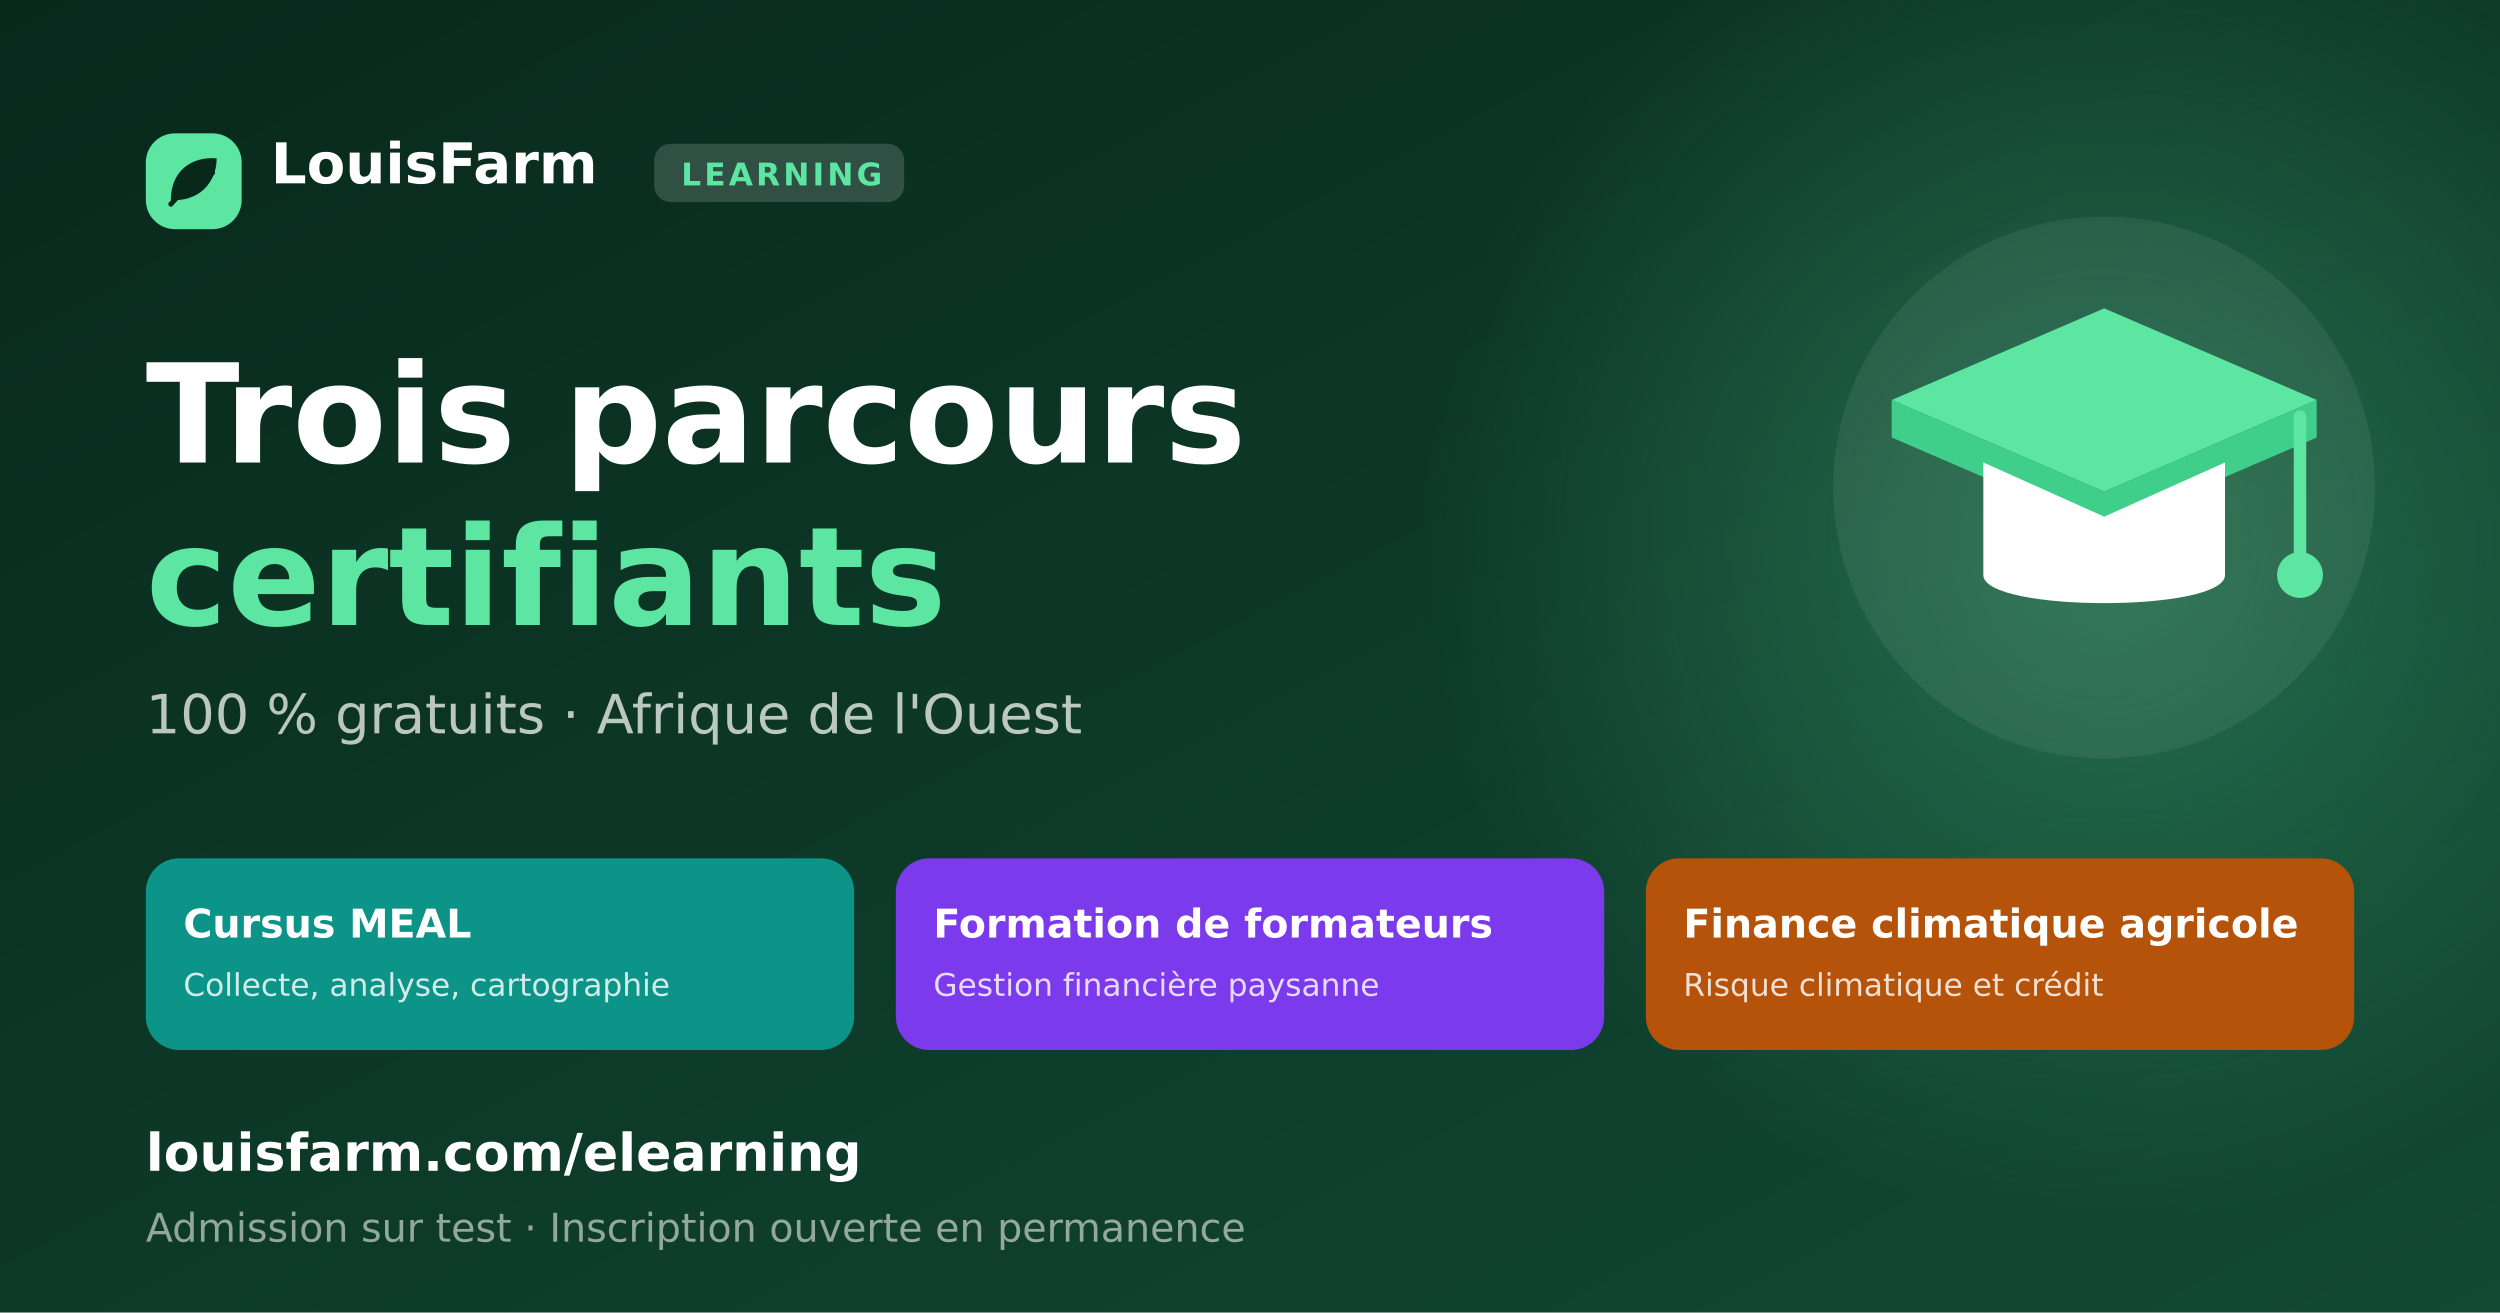
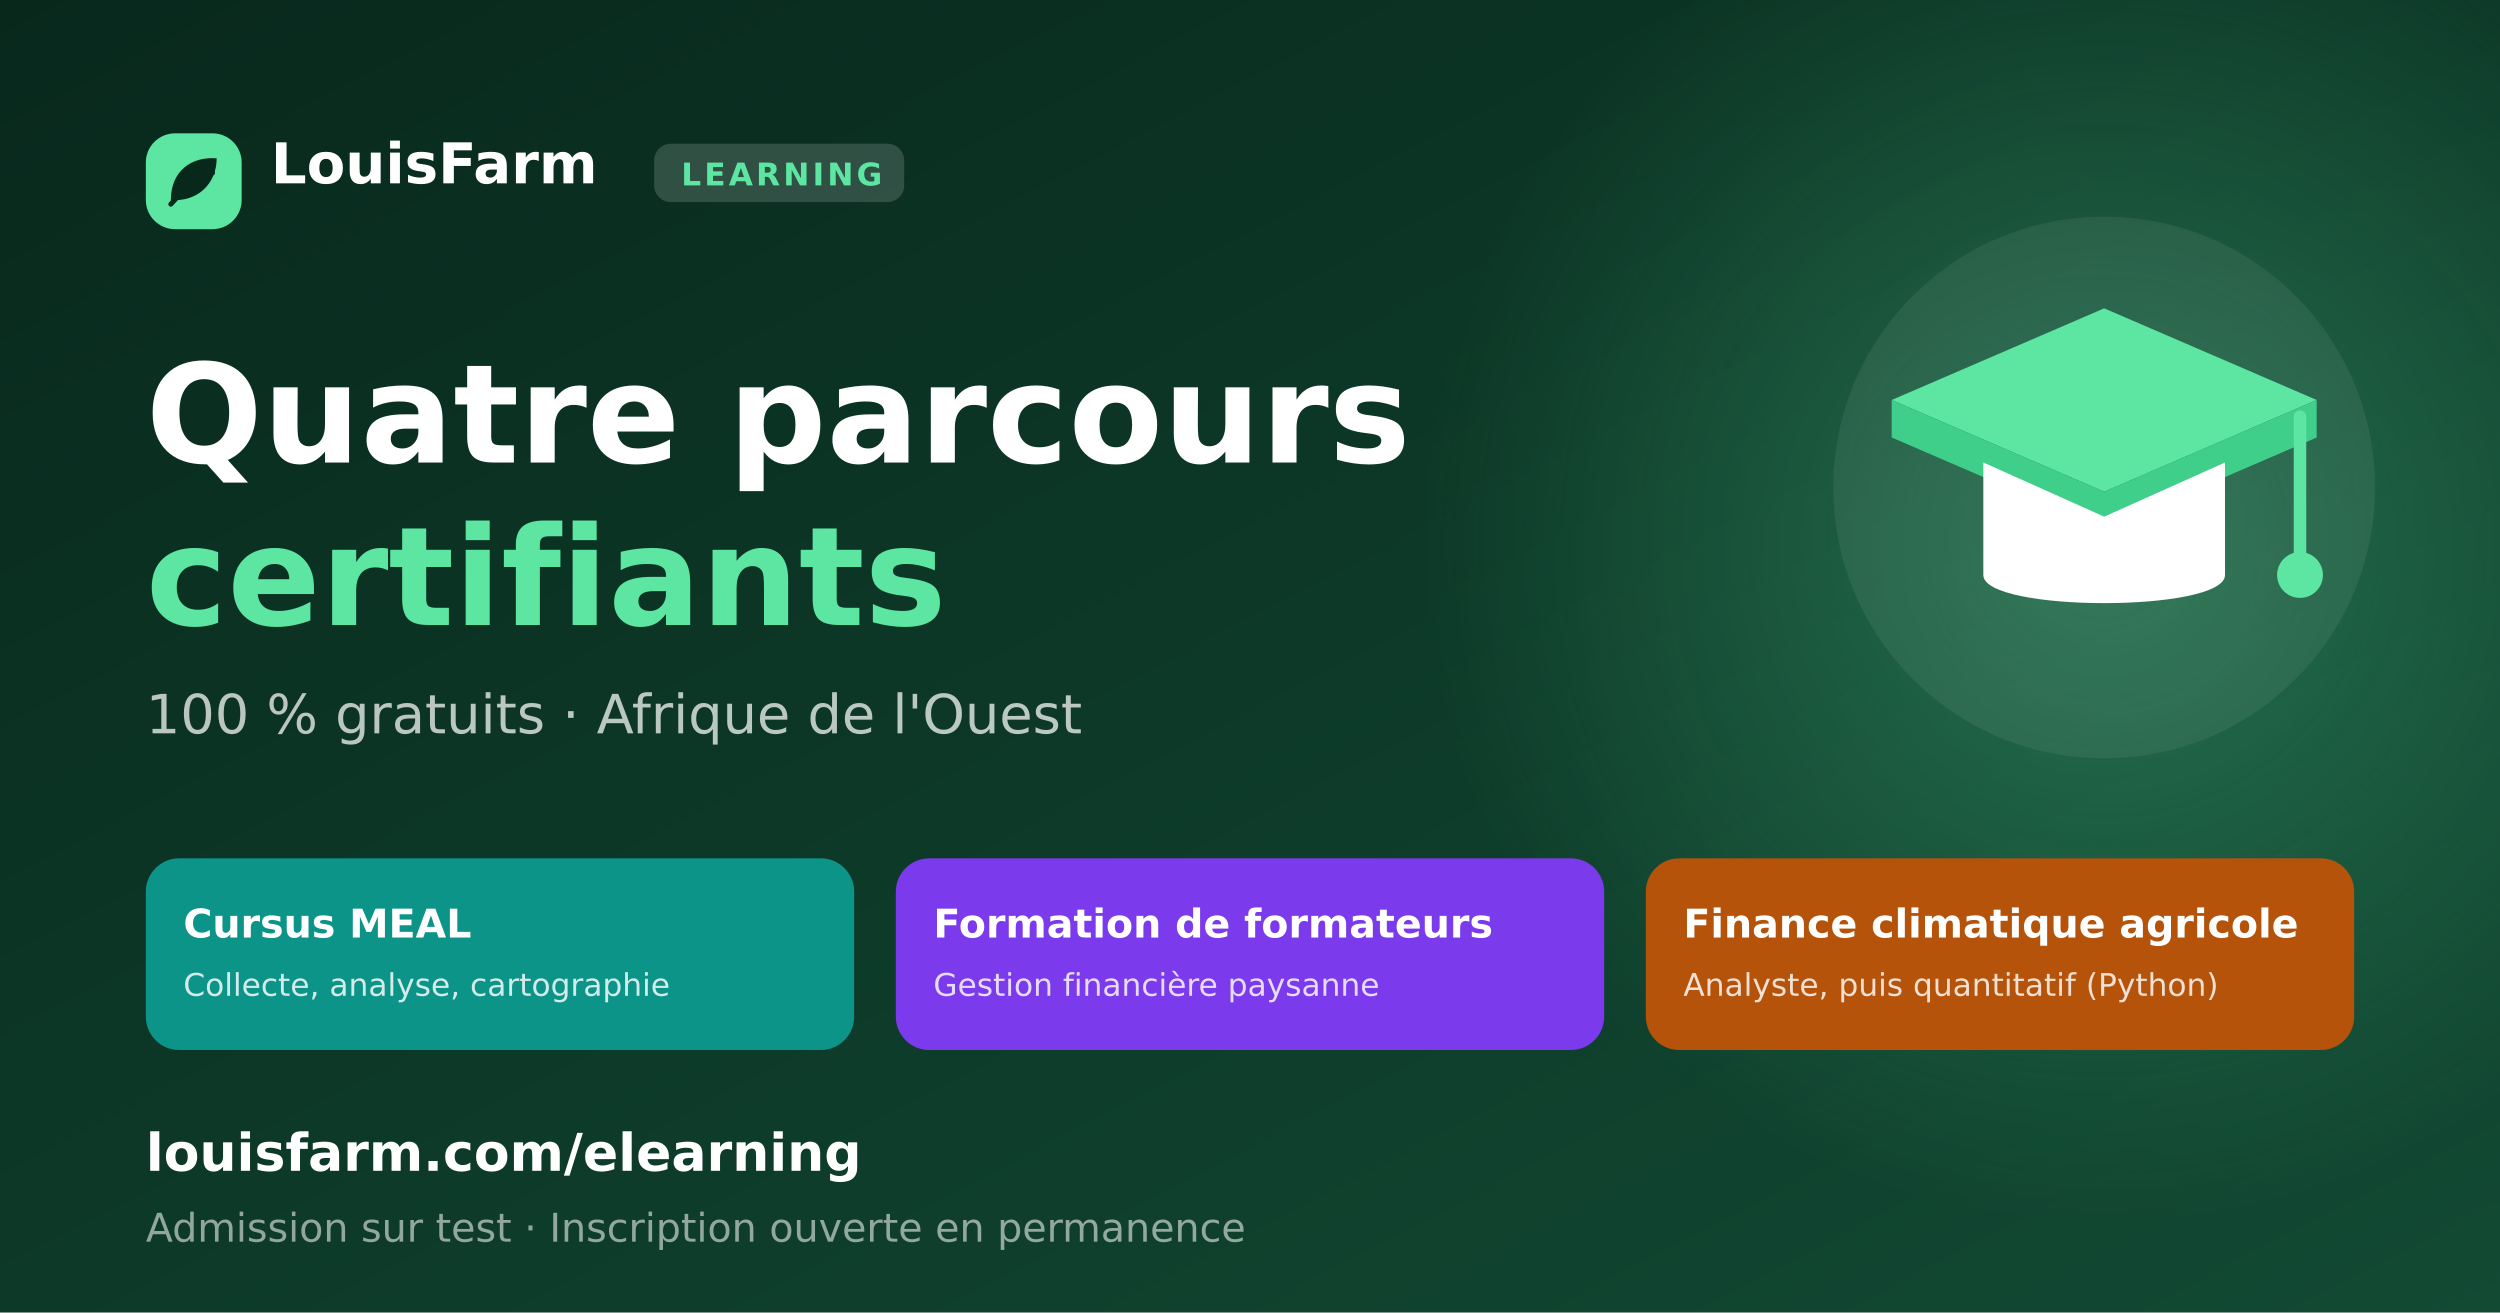
<svg xmlns="http://www.w3.org/2000/svg" width="1200" height="630" viewBox="0 0 1200 630" font-family="DejaVu Sans">
  <defs>
    <linearGradient id="fond" x1="0" y1="0" x2="1" y2="1">
      <stop offset="0" stop-color="#08281c" />
      <stop offset="1" stop-color="#124a34" />
    </linearGradient>
    <radialGradient id="halo" cx="0.5" cy="0.5" r="0.5">
      <stop offset="0" stop-color="#5ce6a2" stop-opacity="0.30" />
      <stop offset="1" stop-color="#5ce6a2" stop-opacity="0" />
    </radialGradient>
  </defs>
  <rect width="1200" height="630" fill="url(#fond)" />
  <circle cx="1010" cy="260" r="330" fill="url(#halo)" />
  <g transform="translate(70,64)">
    <rect width="46" height="46" rx="14" fill="#5ce6a2" />
    <path d="M12 32 C12 18, 22 11, 34 12 C34 24, 25 33, 12 32 Z" fill="#08281c" />
    <path d="M12 34 C18 27, 25 22, 32 19" stroke="#08281c" stroke-width="2.4" stroke-linecap="round" fill="none" />
    <text x="60" y="24" font-size="27" font-weight="bold" fill="#ffffff">LouisFarm</text>
    <rect x="244" y="5" width="120" height="28" rx="8" fill="#ffffff" fill-opacity="0.16" />
    <text x="257" y="25" font-size="15" font-weight="bold" fill="#5ce6a2" letter-spacing="1.5">LEARNING</text>
  </g>
-   <text x="70" y="222" font-size="66" font-weight="bold" fill="#ffffff">Trois parcours</text>
+   <text x="70" y="222" font-size="66" font-weight="bold" fill="#ffffff">Quatre parcours</text>
  <text x="70" y="300" font-size="66" font-weight="bold" fill="#5ce6a2">certifiants</text>
  <text x="70" y="352" font-size="26" fill="#ffffff" fill-opacity="0.72">100 % gratuits · Afrique de l'Ouest</text>
  <g transform="translate(70,412)">
    <g>
      <rect width="340" height="92" rx="16" fill="#0d9488" />
      <text x="18" y="38" font-size="19" font-weight="bold" fill="#ffffff">Cursus MEAL</text>
      <text x="18" y="66" font-size="15" fill="#ffffff" fill-opacity="0.82">Collecte, analyse, cartographie</text>
    </g>
    <g transform="translate(360,0)">
      <rect width="340" height="92" rx="16" fill="#7c3aed" />
      <text x="18" y="38" font-size="19" font-weight="bold" fill="#ffffff">Formation de formateurs</text>
      <text x="18" y="66" font-size="15" fill="#ffffff" fill-opacity="0.82">Gestion financière paysanne</text>
    </g>
    <g transform="translate(720,0)">
      <rect width="340" height="92" rx="16" fill="#b45309" />
      <text x="18" y="38" font-size="19" font-weight="bold" fill="#ffffff">Finance climatique agricole</text>
-       <text x="18" y="66" font-size="15" fill="#ffffff" fill-opacity="0.82">Risque climatique et crédit</text>
+       <text x="18" y="66" font-size="15" fill="#ffffff" fill-opacity="0.82">Analyste, puis quantitatif (Python)</text>
    </g>
  </g>
  <text x="70" y="562" font-size="25" font-weight="bold" fill="#ffffff">louisfarm.com/elearning</text>
  <text x="70" y="596" font-size="19" fill="#ffffff" fill-opacity="0.55">Admission sur test · Inscription ouverte en permanence</text>
  <g transform="translate(880,104)">
    <circle cx="130" cy="130" r="130" fill="#ffffff" fill-opacity="0.07" />
    <g transform="translate(28,44)">
      <path d="M102 0 L204 44 L102 88 L0 44 Z" fill="#5ce6a2" />
      <path d="M102 88 L0 44 L0 62 L102 106 L204 62 L204 44 Z" fill="#3fcf8a" />
      <path d="M44 74 L44 128 C44 146, 160 146, 160 128 L160 74 L102 100 Z" fill="#ffffff" />
      <path d="M196 52 L196 120" stroke="#5ce6a2" stroke-width="6" stroke-linecap="round" />
      <circle cx="196" cy="128" r="11" fill="#5ce6a2" />
    </g>
  </g>
</svg>
